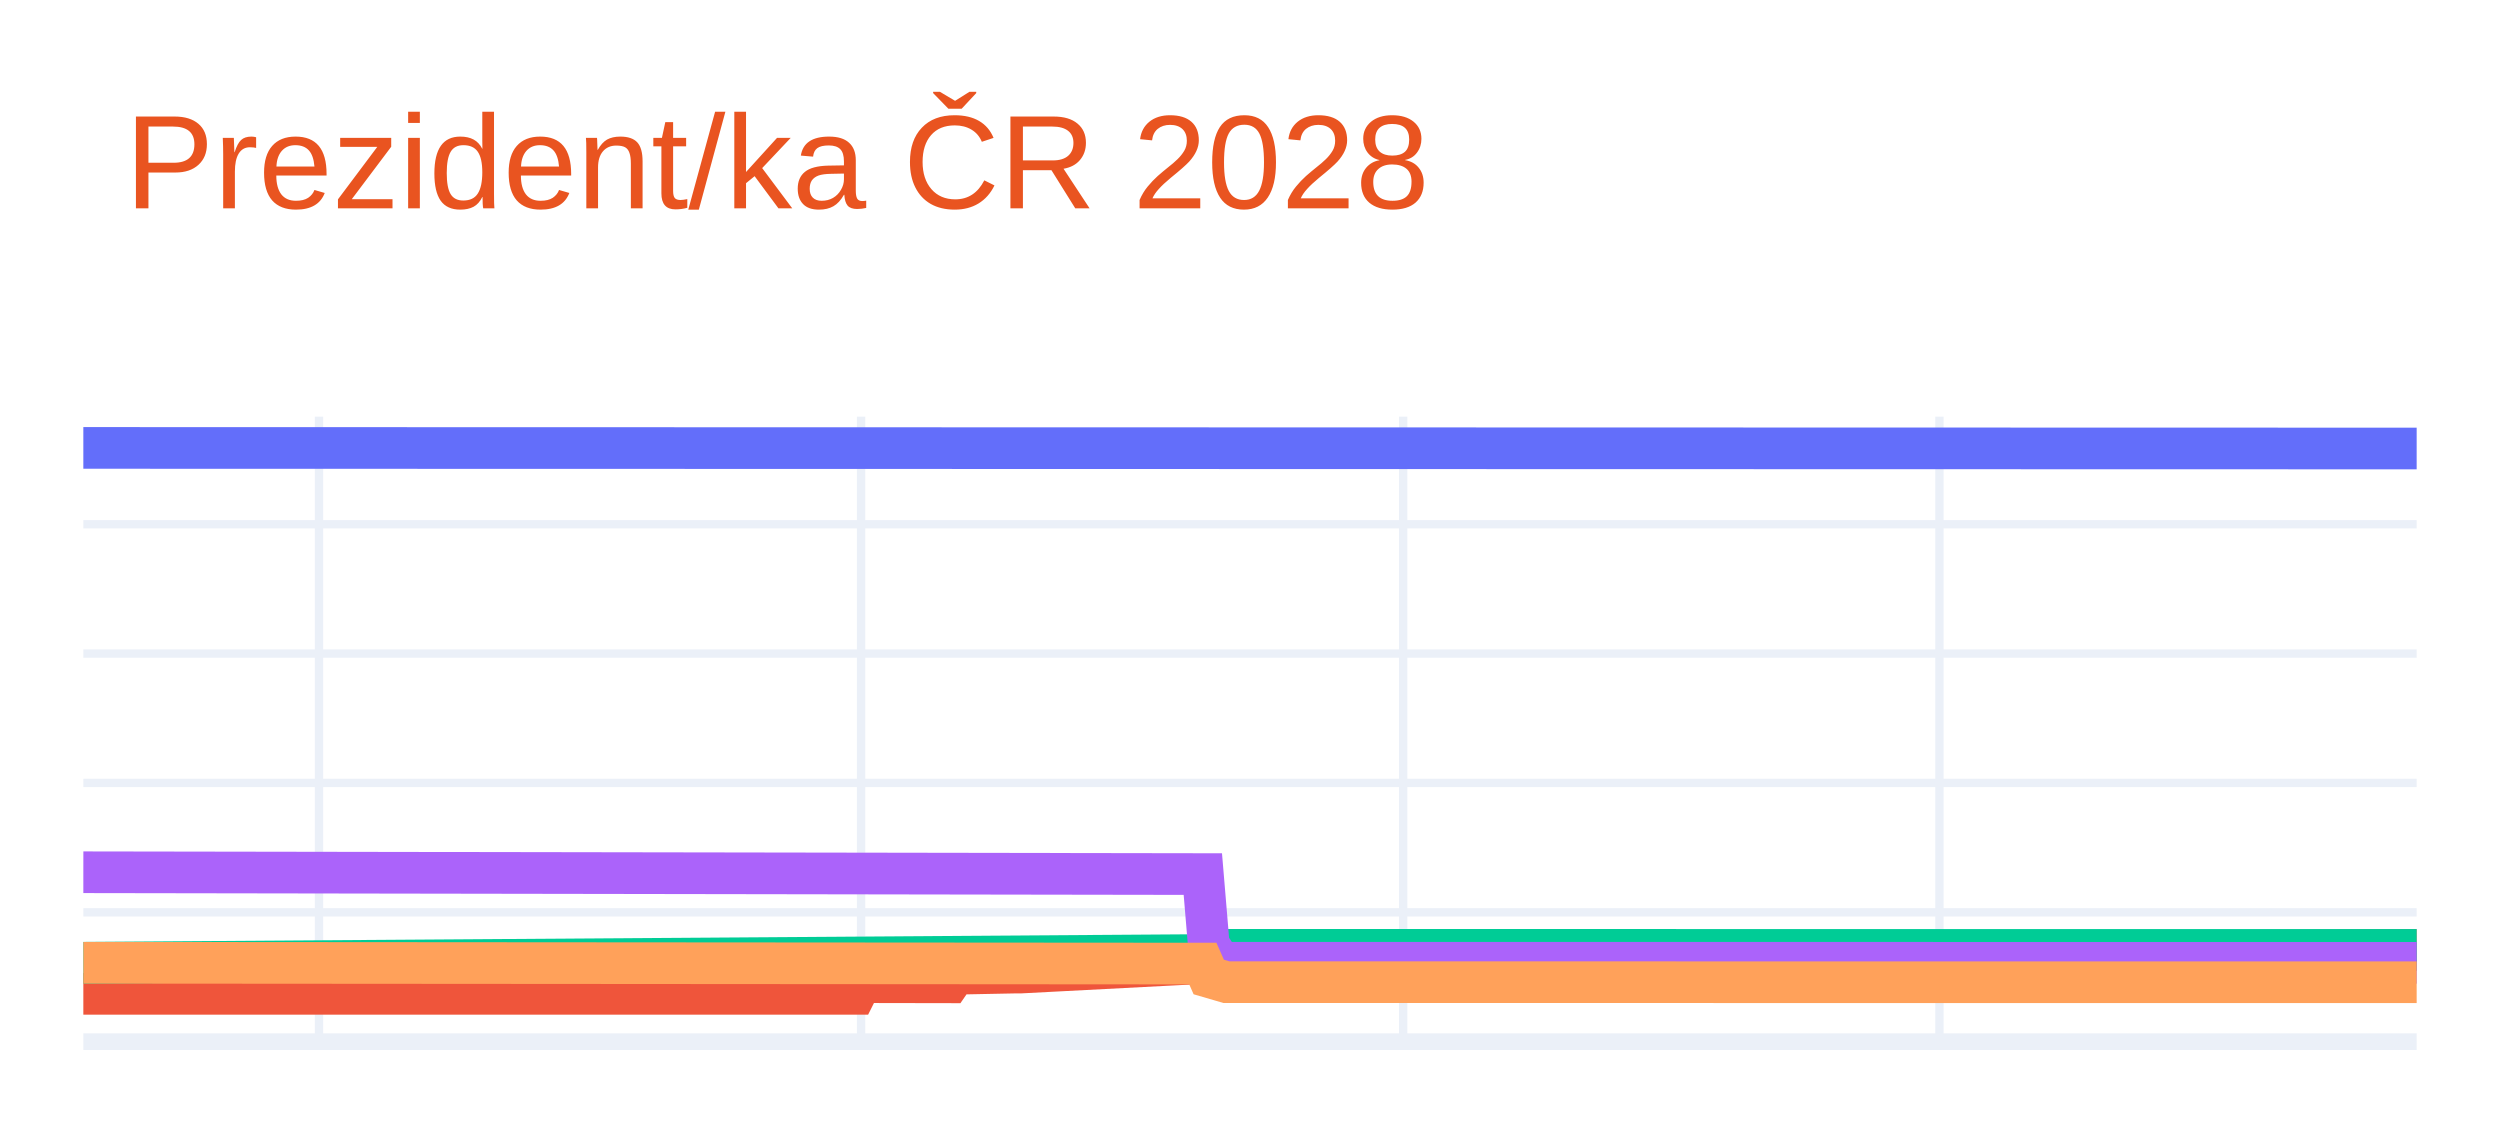
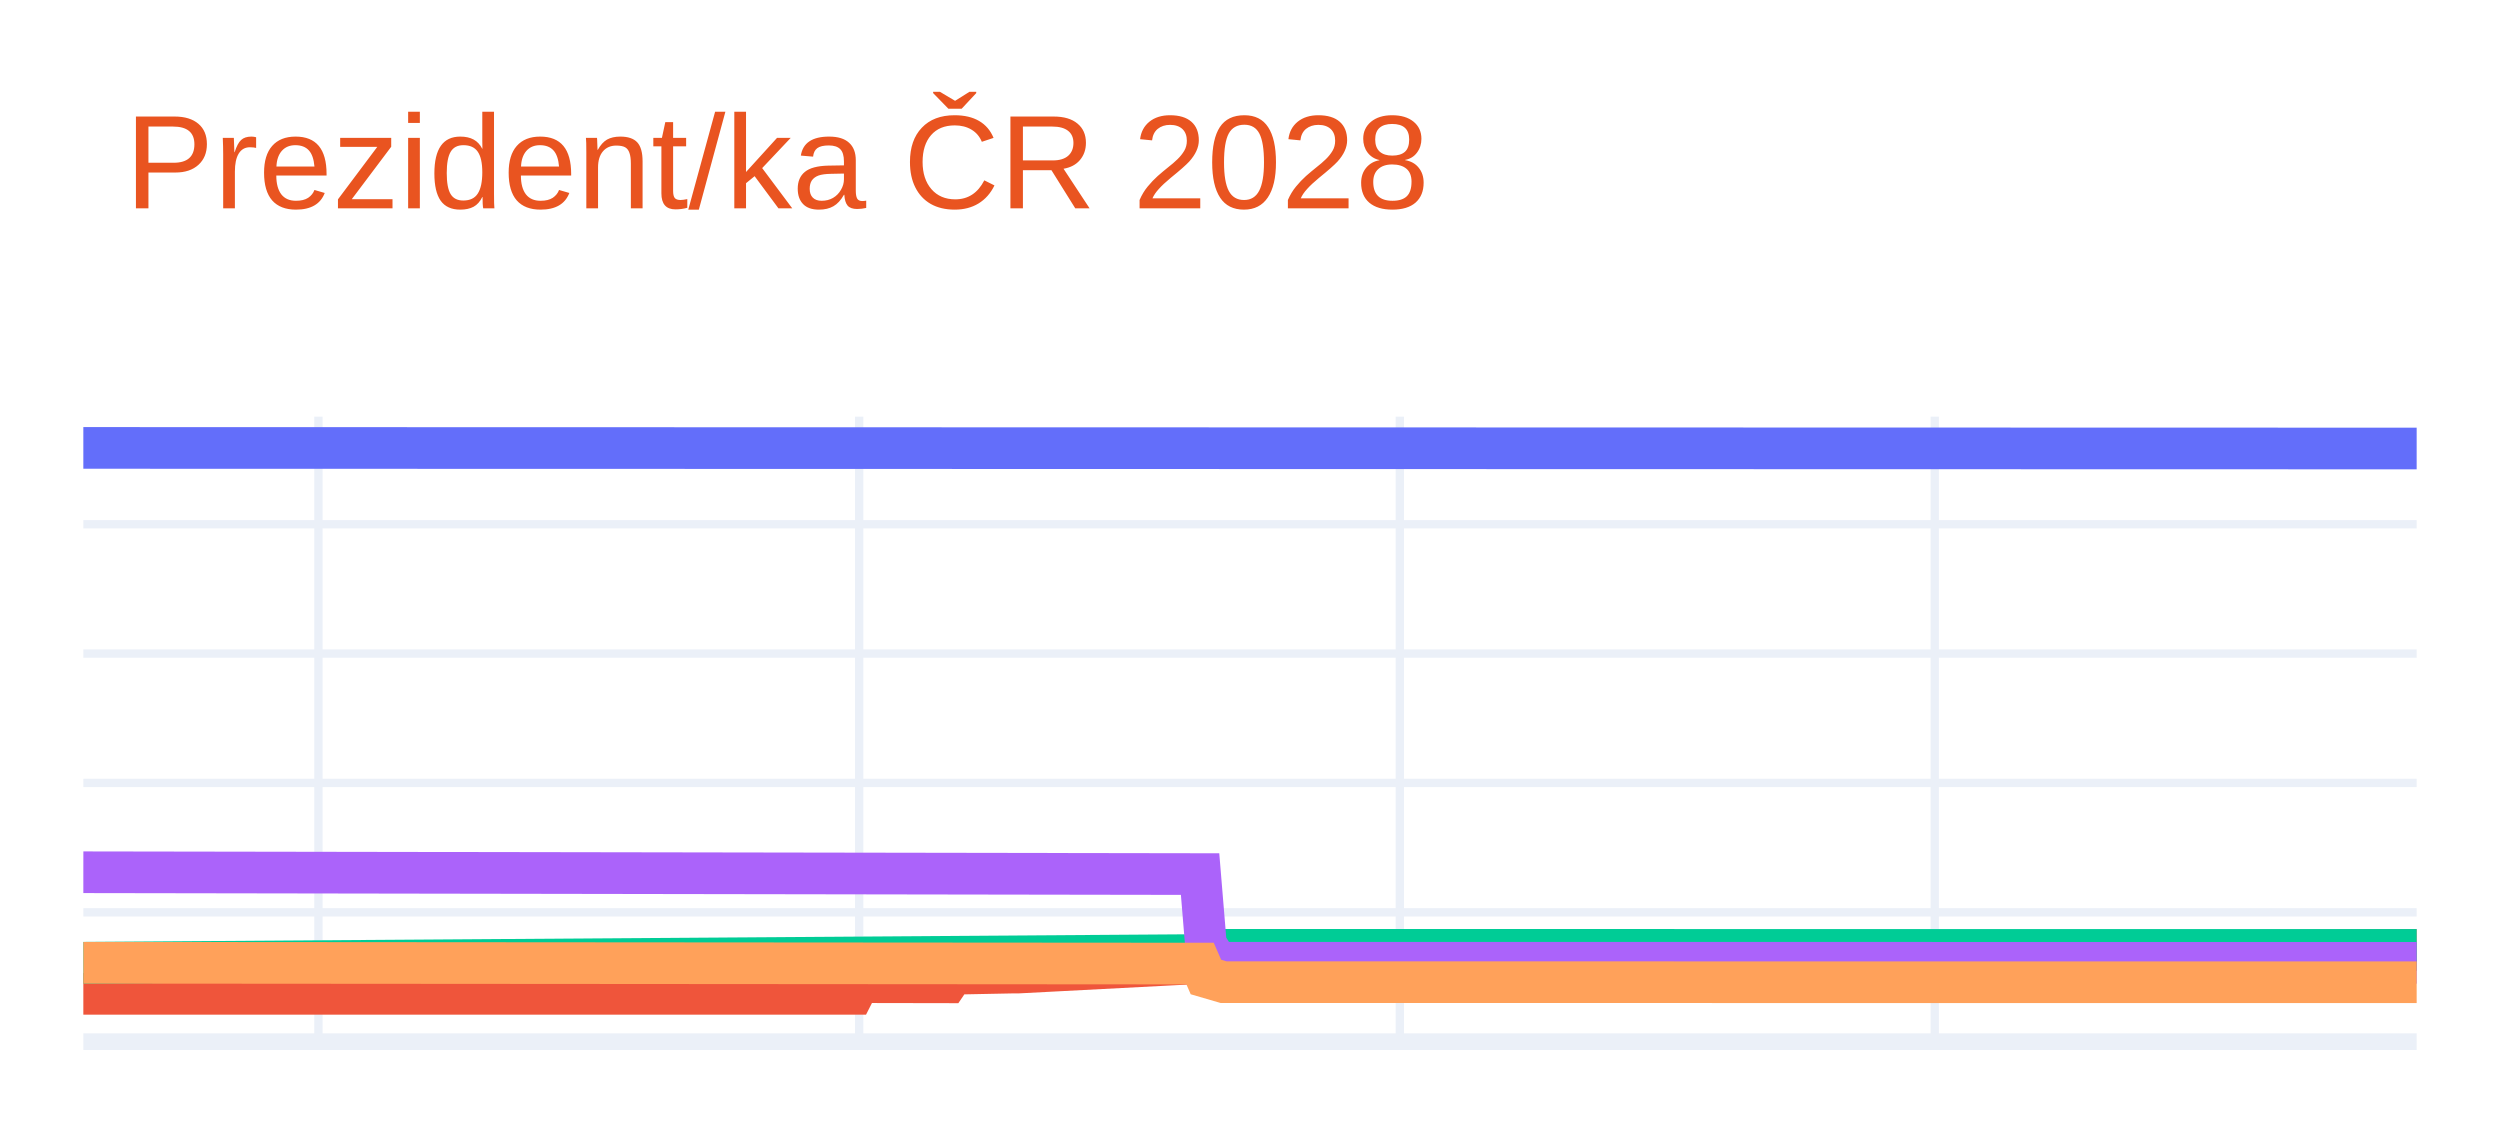
<svg xmlns="http://www.w3.org/2000/svg" class="main-svg" width="300" height="135" style="" viewBox="0 0 300 135">
  <rect x="0" y="0" width="300" height="135" style="fill: rgb(255, 255, 255); fill-opacity: 1;" />
-   <defs id="defs-e8e3be">
+   <defs id="defs-d4a1a4">
    <g class="clips">
-       <clipPath id="clipe8e3bexyplot" class="plotclip">
+       <clipPath id="clipd4a1a4xyplot" class="plotclip">
        <rect width="280" height="75" />
      </clipPath>
-       <clipPath class="axesclip" id="clipe8e3bex">
+       <clipPath class="axesclip" id="clipd4a1a4x">
        <rect x="10" y="0" width="280" height="135" />
      </clipPath>
-       <clipPath class="axesclip" id="clipe8e3bey">
+       <clipPath class="axesclip" id="clipd4a1a4y">
        <rect x="0" y="50" width="300" height="75" />
      </clipPath>
-       <clipPath class="axesclip" id="clipe8e3bexy">
+       <clipPath class="axesclip" id="clipd4a1a4xy">
        <rect x="10" y="50" width="280" height="75" />
      </clipPath>
    </g>
    <g class="gradients" />
    <g class="patterns" />
  </defs>
  <g class="bglayer" />
  <g class="layer-below">
    <g class="imagelayer" />
    <g class="shapelayer" />
  </g>
  <g class="cartesianlayer">
    <g class="subplot xy">
      <g class="layer-subplot">
        <g class="shapelayer" />
        <g class="imagelayer" />
      </g>
      <g class="minor-gridlayer">
        <g class="x" />
        <g class="y" />
      </g>
      <g class="gridlayer">
        <g class="x">
-           <path class="xgrid crisp" transform="translate(38.28,0)" d="M0,50v75" style="stroke: rgb(235, 240, 248); stroke-opacity: 1; stroke-width: 1px;" />
-           <path class="xgrid crisp" transform="translate(103.33,0)" d="M0,50v75" style="stroke: rgb(235, 240, 248); stroke-opacity: 1; stroke-width: 1px;" />
-           <path class="xgrid crisp" transform="translate(168.38,0)" d="M0,50v75" style="stroke: rgb(235, 240, 248); stroke-opacity: 1; stroke-width: 1px;" />
-           <path class="xgrid crisp" transform="translate(232.73,0)" d="M0,50v75" style="stroke: rgb(235, 240, 248); stroke-opacity: 1; stroke-width: 1px;" />
+           <path class="xgrid crisp" transform="translate(38.21,0)" d="M0,50v75" style="stroke: rgb(235, 240, 248); stroke-opacity: 1; stroke-width: 1px;" />
+           <path class="xgrid crisp" transform="translate(103.1,0)" d="M0,50v75" style="stroke: rgb(235, 240, 248); stroke-opacity: 1; stroke-width: 1px;" />
+           <path class="xgrid crisp" transform="translate(167.98,0)" d="M0,50v75" style="stroke: rgb(235, 240, 248); stroke-opacity: 1; stroke-width: 1px;" />
+           <path class="xgrid crisp" transform="translate(232.17,0)" d="M0,50v75" style="stroke: rgb(235, 240, 248); stroke-opacity: 1; stroke-width: 1px;" />
        </g>
        <g class="y">
          <path class="ygrid crisp" transform="translate(0,109.48)" d="M10,0h280" style="stroke: rgb(235, 240, 248); stroke-opacity: 1; stroke-width: 1px;" />
          <path class="ygrid crisp" transform="translate(0,93.95)" d="M10,0h280" style="stroke: rgb(235, 240, 248); stroke-opacity: 1; stroke-width: 1px;" />
          <path class="ygrid crisp" transform="translate(0,78.43)" d="M10,0h280" style="stroke: rgb(235, 240, 248); stroke-opacity: 1; stroke-width: 1px;" />
          <path class="ygrid crisp" transform="translate(0,62.91)" d="M10,0h280" style="stroke: rgb(235, 240, 248); stroke-opacity: 1; stroke-width: 1px;" />
        </g>
      </g>
      <g class="zerolinelayer">
        <path class="yzl zl crisp" transform="translate(0,125)" d="M10,0h280" style="stroke: rgb(235, 240, 248); stroke-opacity: 1; stroke-width: 2px;" />
      </g>
      <g class="layer-between">
        <g class="shapelayer" />
        <g class="imagelayer" />
      </g>
      <path class="xlines-below" />
      <path class="ylines-below" />
      <g class="overlines-below" />
      <g class="xaxislayer-below" />
      <g class="yaxislayer-below" />
      <g class="overaxes-below" />
-       <g class="plot" transform="translate(10,50)" clip-path="url(#clipe8e3bexyplot)">
+       <g class="plot" transform="translate(10,50)" clip-path="url(#clipd4a1a4xyplot)">
        <g class="scatterlayer mlayer">
-           <g class="trace scatter tracea4a0d1" style="stroke-miterlimit: 2; opacity: 1;">
+           <g class="trace scatter traced93e25" style="stroke-miterlimit: 2; opacity: 1;">
            <g class="fills" />
            <g class="errorbars" />
            <g class="lines">
              <path class="js-line" d="M0,3.75L280,3.82" style="vector-effect: none; fill: none; stroke: rgb(99, 110, 250); stroke-opacity: 1; stroke-width: 5px; opacity: 1;" />
            </g>
            <g class="points" />
            <g class="text" />
          </g>
-           <g class="trace scatter tracea1135e" style="stroke-miterlimit: 2; opacity: 1;">
+           <g class="trace scatter trace28ba29" style="stroke-miterlimit: 2; opacity: 1;">
            <g class="fills" />
            <g class="errorbars" />
            <g class="lines">
-               <path class="js-line" d="M0,69.26L92.63,69.26L93.33,67.86L103.94,67.88L104.65,66.85L111.72,66.71L112.42,66.71L135.05,65.53L135.76,64.75L280,63.99" style="vector-effect: none; fill: none; stroke: rgb(239, 85, 59); stroke-opacity: 1; stroke-width: 5px; opacity: 1;" />
+               <path class="js-line" d="M0,69.26L92.39,69.26L93.1,67.86L103.68,67.88L104.38,66.85L111.44,66.71L112.14,66.71L134.71,65.53L135.42,64.75L280,63.99" style="vector-effect: none; fill: none; stroke: rgb(239, 85, 59); stroke-opacity: 1; stroke-width: 5px; opacity: 1;" />
            </g>
            <g class="points" />
            <g class="text" />
          </g>
-           <g class="trace scatter trace3a4773" style="stroke-miterlimit: 2; opacity: 1;">
+           <g class="trace scatter trace2d8b40" style="stroke-miterlimit: 2; opacity: 1;">
            <g class="fills" />
            <g class="errorbars" />
            <g class="lines">
-               <path class="js-line" d="M0,65.53L135.05,64.6L135.76,63.98L280,63.99" style="vector-effect: none; fill: none; stroke: rgb(0, 204, 150); stroke-opacity: 1; stroke-width: 5px; opacity: 1;" />
+               <path class="js-line" d="M0,65.53L134.71,64.6L135.42,63.98L280,63.99" style="vector-effect: none; fill: none; stroke: rgb(0, 204, 150); stroke-opacity: 1; stroke-width: 5px; opacity: 1;" />
            </g>
            <g class="points" />
            <g class="text" />
          </g>
-           <g class="trace scatter tracea5dd11" style="stroke-miterlimit: 2; opacity: 1;">
+           <g class="trace scatter trace816b82" style="stroke-miterlimit: 2; opacity: 1;">
            <g class="fills" />
            <g class="errorbars" />
            <g class="lines">
-               <path class="js-line" d="M0,54.67L134.34,54.89L135.05,63.36L136.46,65.53L137.17,65.53L280,65.54" style="vector-effect: none; fill: none; stroke: rgb(171, 99, 250); stroke-opacity: 1; stroke-width: 5px; opacity: 1;" />
+               <path class="js-line" d="M0,54.67L134.01,54.89L134.71,63.36L136.12,65.53L136.83,65.53L280,65.54" style="vector-effect: none; fill: none; stroke: rgb(171, 99, 250); stroke-opacity: 1; stroke-width: 5px; opacity: 1;" />
            </g>
            <g class="points" />
            <g class="text" />
          </g>
-           <g class="trace scatter trace682f0f" style="stroke-miterlimit: 2; opacity: 1;">
+           <g class="trace scatter trace065f31" style="stroke-miterlimit: 2; opacity: 1;">
            <g class="fills" />
            <g class="errorbars" />
            <g class="lines">
-               <path class="js-line" d="M0,65.53L134.34,65.63L135.05,67.24L137.17,67.86L137.88,67.86L280,67.87" style="vector-effect: none; fill: none; stroke: rgb(255, 161, 90); stroke-opacity: 1; stroke-width: 5px; opacity: 1;" />
+               <path class="js-line" d="M0,65.53L134.01,65.63L134.71,67.24L136.83,67.86L137.53,67.86L280,67.87" style="vector-effect: none; fill: none; stroke: rgb(255, 161, 90); stroke-opacity: 1; stroke-width: 5px; opacity: 1;" />
            </g>
            <g class="points" />
            <g class="text" />
          </g>
        </g>
      </g>
      <g class="overplot" />
      <path class="xlines-above crisp" d="M0,0" style="fill: none;" />
      <path class="ylines-above crisp" d="M0,0" style="fill: none;" />
      <g class="overlines-above" />
      <g class="xaxislayer-above" />
      <g class="yaxislayer-above" />
      <g class="overaxes-above" />
    </g>
  </g>
  <g class="polarlayer" />
  <g class="smithlayer" />
  <g class="ternarylayer" />
  <g class="geolayer" />
  <g class="funnelarealayer" />
  <g class="pielayer" />
  <g class="iciclelayer" />
  <g class="treemaplayer" />
  <g class="sunburstlayer" />
  <g class="glimages" />
-   <defs id="topdefs-e8e3be">
+   <defs id="topdefs-d4a1a4">
    <g class="clips" />
  </defs>
  <g class="layer-above">
    <g class="imagelayer" />
    <g class="shapelayer" />
  </g>
  <g class="infolayer">
    <g class="g-gtitle">
      <text class="gtitle" x="15" y="25" text-anchor="start" dy="0em" style="font-family: Ubuntu, verdana, arial, sans-serif; font-size: 16px; fill: rgb(233, 84, 32); opacity: 1; white-space: pre;">Prezident/ka ČR 2028</text>
    </g>
    <g class="g-xtitle" />
    <g class="g-ytitle" />
  </g>
</svg>
